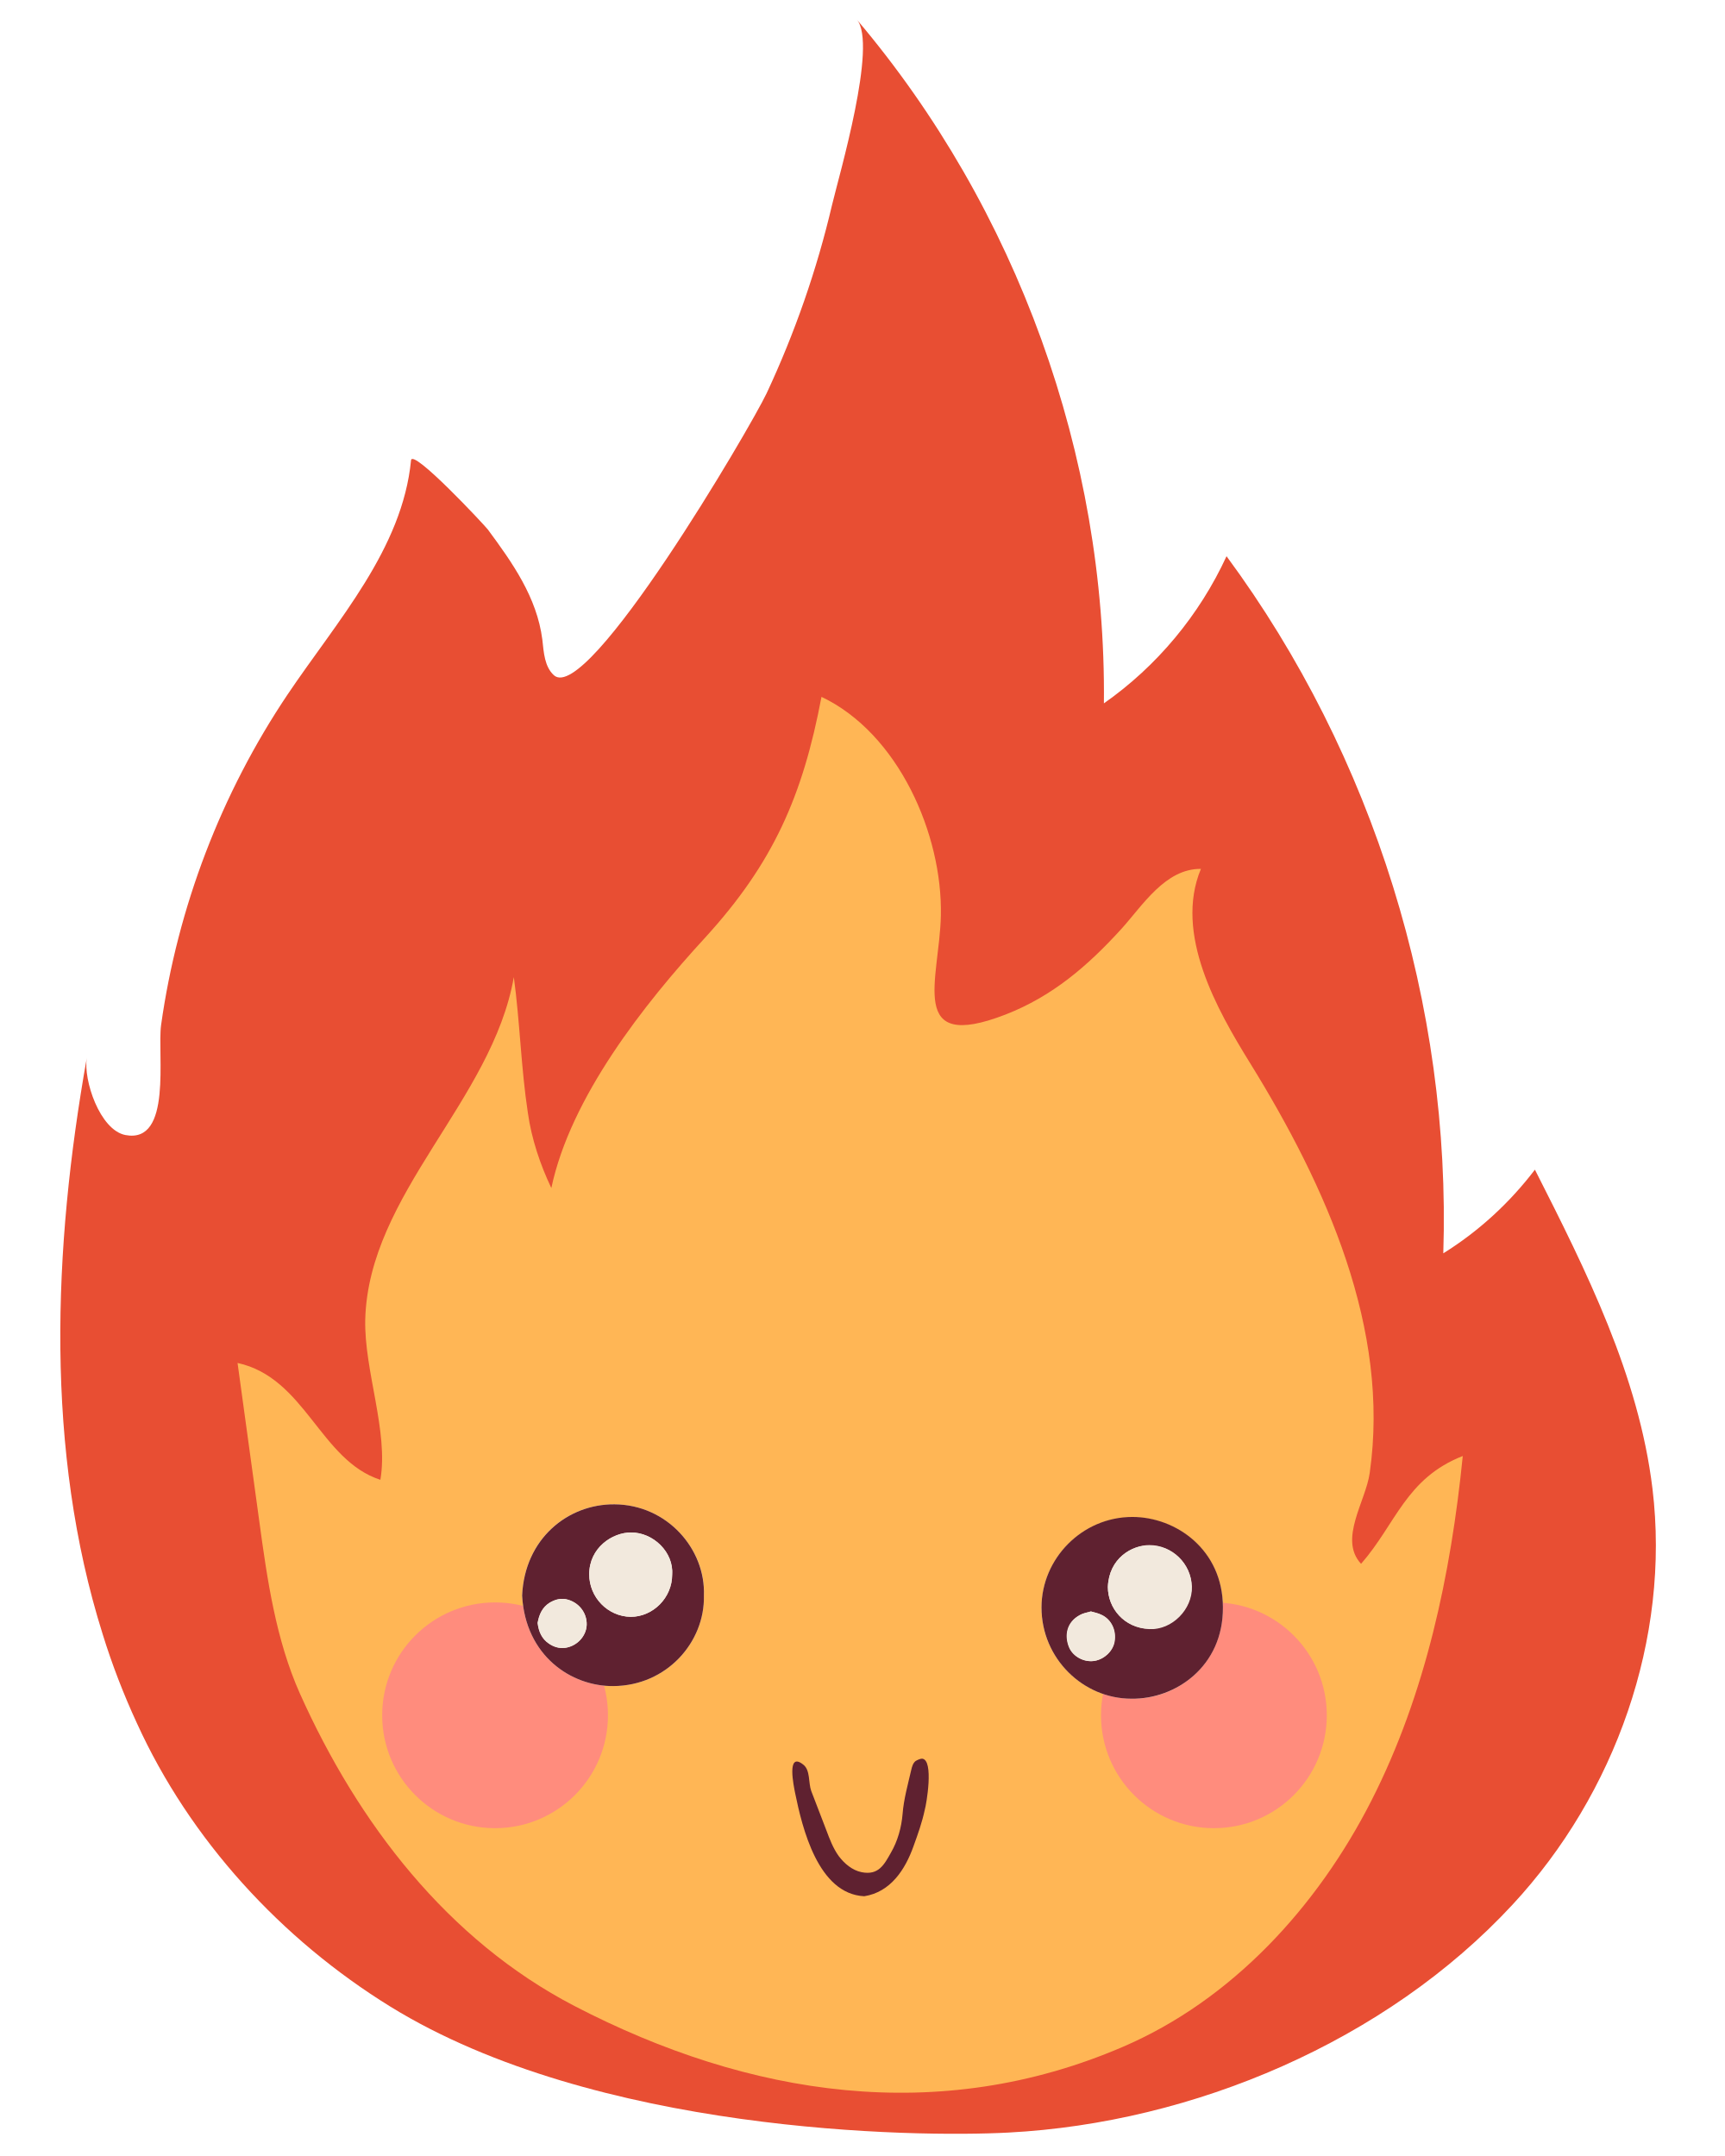
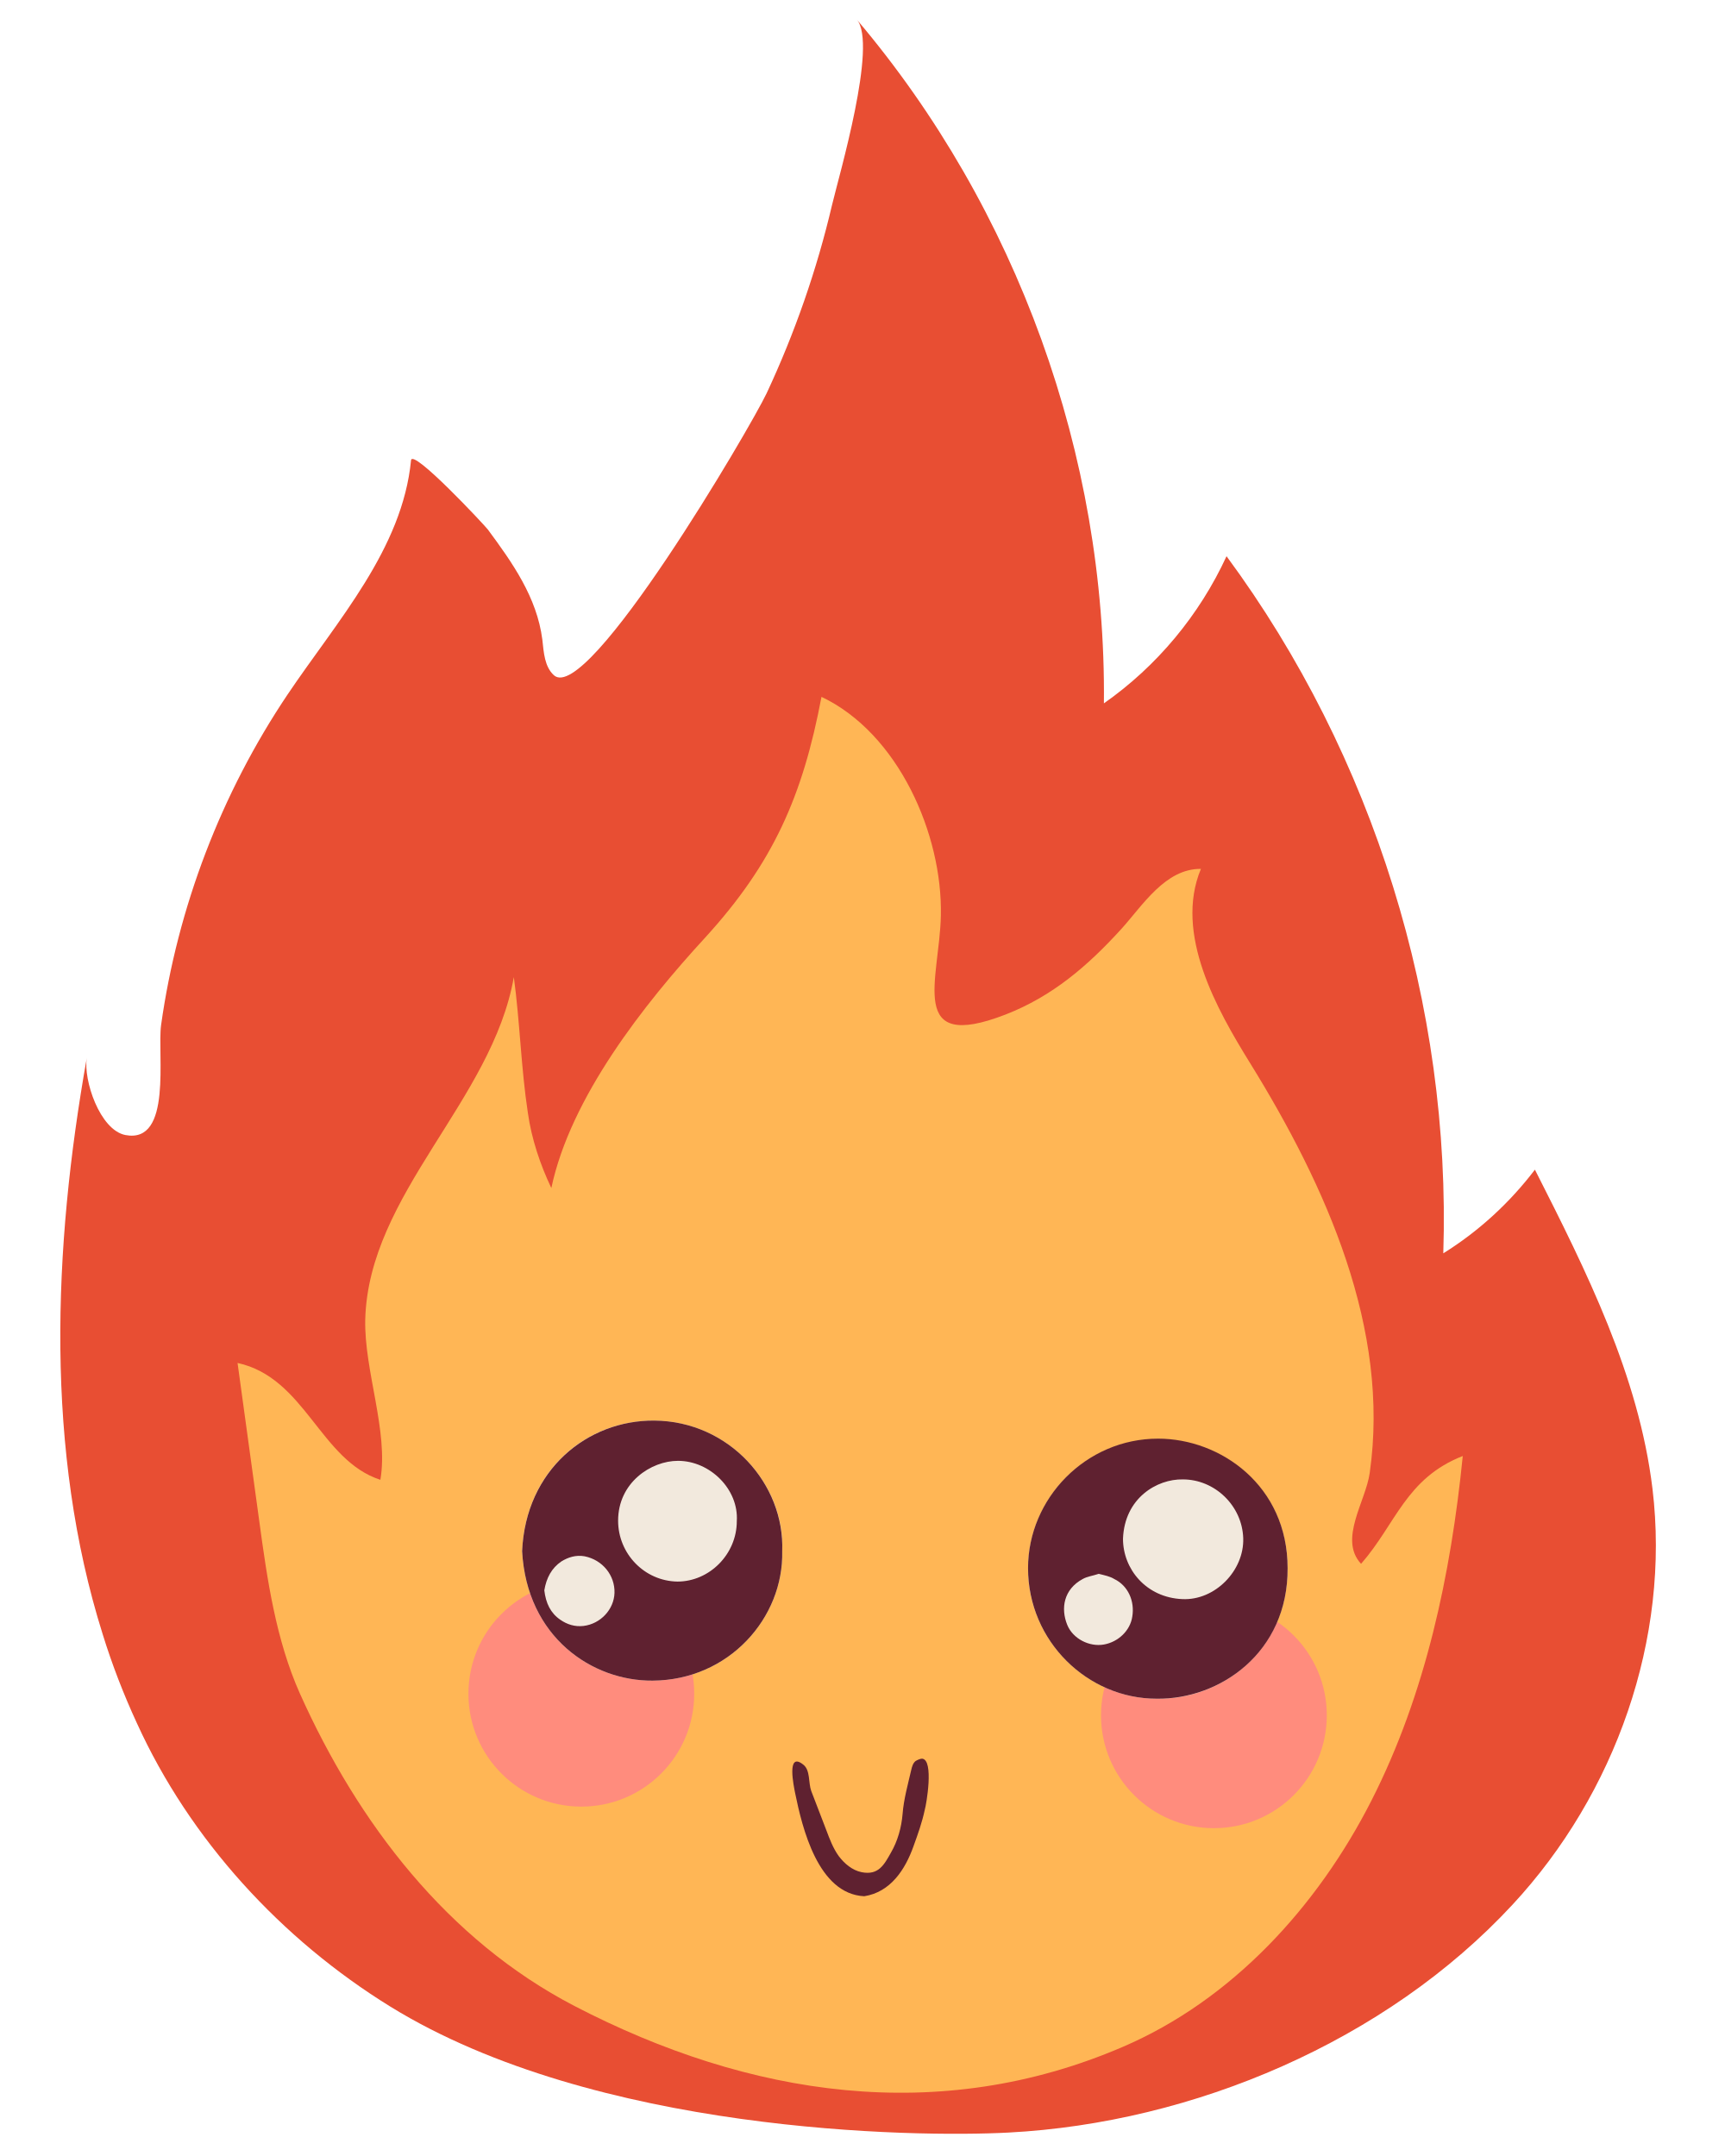
<svg xmlns="http://www.w3.org/2000/svg" width="100%" height="100%" viewBox="0 0 80 100" version="1.1" xml:space="preserve" style="fill-rule:evenodd;clip-rule:evenodd;stroke-linejoin:round;stroke-miterlimit:2;">
  <g id="Master-Pau-Barbaro-Happy-Flame" transform="matrix(0.167271,0,0,0.167271,-50.60783,-28.53124)">
    <path id="Vector_3" d="M760.713,583.4C756.913,552 742.413,523.1 728.113,494.9C721.113,504.1 712.513,512 702.713,518.1C704.913,449.4 683.413,380.1 642.613,324.8C635.113,341.1 623.313,355.3 608.613,365.6C609.313,297 584.513,228.4 540.113,176C545.913,182.8 535.213,219.1 533.213,227.5C529.013,245.4 522.913,262.9 515.113,279.6C510.513,289.3 465.413,366.2 456.113,357.8C453.513,355.4 453.312,351.5 452.912,347.9C451.412,336.2 444.613,326.6 437.813,317.4C436.813,316.1 416.913,294.8 416.513,298.2C414.113,322.8 396.113,342.6 382.313,363.1C363.913,390.5 351.813,422.1 347.213,454.8C346.113,462.9 350.413,487.8 337.313,485.3C330.213,483.9 325.612,470 326.612,463.9C317.212,516.8 315.013,572.8 331.013,623.7C333.613,632.1 336.813,640.4 340.513,648.4C355.213,680.7 380.513,708.3 410.813,727C467.613,762 555.813,763.3 582.213,761.9C633.413,759.2 686.812,736.6 721.912,698.7C750.412,668 765.713,624.9 760.713,583.4Z" style="fill:rgb(232,78,51);fill-rule:nonzero;" />
    <path id="Vector_4" d="M708.112,574.3C692.312,580.5 689.612,593.1 679.912,604.2C673.612,597.4 681.212,586.9 682.312,579C688.012,539.1 670.312,499.6 649.112,465.3C640.012,450.6 628.012,429.5 635.512,411.5C625.612,411.4 619.312,421.7 613.412,428.2C604.112,438.4 594.412,446.8 581.312,451.9C553.912,462.5 563.012,442.2 563.412,424.5C563.912,401.9 551.612,373.9 530.312,363.8C525.112,391.3 516.912,409.9 498.112,430.5C481.012,449.1 460.712,474.9 455.412,500C452.312,493.5 449.912,486.3 448.912,479.2C447.012,466.8 446.712,454 445.012,441.5C439.012,475.8 404.712,501.6 403.812,536.5C403.512,550.7 410.312,567.5 408.012,580.9C391.312,575.5 387.212,552.6 368.412,548.5C370.412,563.1 372.412,577.6 374.412,592.2C376.612,608.4 379.012,625.2 385.712,640.2C401.812,676.1 426.612,708.5 461.812,726.8C510.312,752 562.912,760 613.712,738.2C644.112,725.2 667.812,699.3 682.812,669.8C697.812,640.3 704.812,607.2 708.112,574.3ZM371.612,548.8C371.712,549 371.812,549.2 371.612,548.8Z" style="fill:rgb(255,182,85);fill-rule:nonzero;" />
    <g id="Group">
      <path id="Vector_5" d="M639.112,677.5C656.399,677.5 670.412,663.486 670.412,646.2C670.412,628.913 656.399,614.9 639.112,614.9C621.826,614.9 607.812,628.913 607.812,646.2C607.812,663.486 621.826,677.5 639.112,677.5Z" style="fill:rgb(255,140,125);fill-rule:nonzero;" />
-       <path id="Vector_6" d="M439.812,677.5C457.099,677.5 471.112,663.486 471.112,646.2C471.112,628.913 457.099,614.9 439.812,614.9C422.526,614.9 408.512,628.913 408.512,646.2C408.512,663.486 422.526,677.5 439.812,677.5Z" style="fill:rgb(255,140,125);fill-rule:nonzero;" />
-       <path id="Vector_8" d="M616.212,641.6C628.312,641.9 641.612,632.7 641.612,616.4C641.612,600.4 628.612,591.3 616.512,591.3C602.412,591.3 591.312,602.9 591.312,616.4C591.312,630.4 602.912,641.6 616.212,641.6Z" style="fill:rgb(242,233,221);fill-rule:nonzero;" />
-       <path id="Vector_9" d="M497.712,613C498.312,600.2 487.512,587.8 472.912,587.7C460.012,587.6 448.012,597.1 447.312,613C448.212,629.7 460.912,638.2 472.612,638.1C487.412,638 498.012,625.9 497.712,613Z" style="fill:rgb(242,233,221);fill-rule:nonzero;" />
-       <path id="Vector_10" d="M616.212,641.6C602.912,641.6 591.312,630.5 591.312,616.3C591.312,602.8 602.512,591.2 616.512,591.2C628.612,591.2 641.612,600.3 641.612,616.3C641.712,632.7 628.412,641.8 616.212,641.6ZM609.712,610.6C609.712,616.5 614.212,622 621.212,622.3C627.512,622.6 633.212,616.8 633.012,610.5C632.812,604.2 627.512,599.1 621.312,599.1C616.312,599 610.012,602.7 609.712,610.6ZM605.012,617.4C603.812,617.8 602.812,617.9 601.912,618.4C598.212,620.4 597.612,624.1 598.912,627.3C600.012,630 603.212,631.6 606.012,631.1C608.812,630.6 611.112,628.4 611.512,625.7C612.012,622.7 610.712,619.7 608.012,618.4C607.212,617.9 606.212,617.7 605.012,617.4Z" style="fill:rgb(95,33,48);fill-rule:nonzero;" />
-       <path id="Vector_11" d="M497.712,613C498.012,625.9 487.412,638 472.612,638.1C460.912,638.2 448.212,629.7 447.312,613C448.012,597.2 460.012,587.6 472.912,587.7C487.512,587.8 498.212,600.1 497.712,613ZM488.912,607.2C489.312,601 483.712,595.5 477.512,595.5C472.312,595.5 465.912,599.7 465.912,607.1C465.912,613.5 471.012,618.8 477.412,618.9C483.612,618.9 488.912,613.6 488.912,607.2ZM451.612,620.6C451.912,623.1 452.812,625 454.712,626.3C456.012,627.2 457.512,627.7 459.212,627.5C462.512,627.1 465.112,624.3 465.212,621.1C465.312,617.7 462.912,614.7 459.412,614C457.712,613.7 456.212,614.2 454.912,615C453.012,616.3 452.012,618.2 451.612,620.6Z" style="fill:rgb(95,33,48);fill-rule:nonzero;" />
-       <path id="Vector_12" d="M609.712,610.6C610.012,602.7 616.312,599 621.212,599C627.512,599 632.812,604.1 632.912,610.4C633.112,616.7 627.412,622.5 621.112,622.2C614.212,622 609.712,616.5 609.712,610.6Z" style="fill:rgb(242,233,221);fill-rule:nonzero;" />
-       <path id="Vector_13" d="M605.012,617.4C606.212,617.8 607.212,618 608.112,618.4C610.712,619.7 612.112,622.6 611.612,625.7C611.212,628.3 608.812,630.6 606.112,631.1C603.312,631.6 600.112,630 599.012,627.3C597.712,624.1 598.312,620.4 602.012,618.4C602.812,617.9 603.812,617.7 605.012,617.4Z" style="fill:rgb(242,233,221);fill-rule:nonzero;" />
-       <path id="Vector_14" d="M488.912,607.2C488.912,613.6 483.612,618.9 477.412,618.9C471.112,618.8 465.912,613.5 465.912,607.1C465.912,599.8 472.312,595.5 477.512,595.5C483.712,595.5 489.412,601 488.912,607.2Z" style="fill:rgb(242,233,221);fill-rule:nonzero;" />
-       <path id="Vector_15" d="M451.612,620.6C452.012,618.2 452.912,616.2 454.912,615C456.312,614.2 457.812,613.7 459.412,614C462.912,614.7 465.312,617.7 465.212,621.1C465.112,624.3 462.412,627 459.212,627.5C457.512,627.7 456.012,627.2 454.712,626.3C452.812,625 451.912,623.1 451.612,620.6Z" style="fill:rgb(242,233,221);fill-rule:nonzero;" />
+       <g id="Vector_8" transform="matrix(1.430757,0,0,1.430757,-258.4443,-276.3769)">
+         <path d="M616.212,641.6C628.312,641.9 641.612,632.7 641.612,616.4C641.612,600.4 628.612,591.3 616.512,591.3C602.412,591.3 591.312,602.9 591.312,616.4C591.312,630.4 602.912,641.6 616.212,641.6Z" style="fill:rgb(242,233,221);fill-rule:nonzero;" />
+       </g>
+       <g id="Vector_12" transform="matrix(1.430757,0,0,1.430757,-258.4443,-276.3769)">
+         <path d="M609.712,610.6C610.012,602.7 616.312,599 621.212,599C627.512,599 632.812,604.1 632.912,610.4C633.112,616.7 627.412,622.5 621.112,622.2C614.212,622 609.712,616.5 609.712,610.6Z" style="fill:rgb(242,233,221);fill-rule:nonzero;" />
+       </g>
+       <g id="Vector_10" transform="matrix(1.430757,0,0,1.430757,-258.4443,-276.3769)">
+         <path d="M616.212,641.6C602.912,641.6 591.312,630.5 591.312,616.3C591.312,602.8 602.512,591.2 616.512,591.2C628.612,591.2 641.612,600.3 641.612,616.3C641.712,632.7 628.412,641.8 616.212,641.6ZM609.712,610.6C609.712,616.5 614.212,622 621.212,622.3C627.512,622.6 633.212,616.8 633.012,610.5C632.812,604.2 627.512,599.1 621.312,599.1C616.312,599 610.012,602.7 609.712,610.6ZM605.012,617.4C603.812,617.8 602.812,617.9 601.912,618.4C598.212,620.4 597.612,624.1 598.912,627.3C600.012,630 603.212,631.6 606.012,631.1C608.812,630.6 611.112,628.4 611.512,625.7C612.012,622.7 610.712,619.7 608.012,618.4C607.212,617.9 606.212,617.7 605.012,617.4Z" style="fill:rgb(95,33,48);fill-rule:nonzero;" />
+       </g>
+       <g id="Vector_6" transform="matrix(1,0,0,1,23.91325,-5.978313)">
+         <path d="M439.812,677.5C457.099,677.5 471.112,663.486 471.112,646.2C471.112,628.913 457.099,614.9 439.812,614.9C422.526,614.9 408.512,628.913 408.512,646.2C408.512,663.486 422.526,677.5 439.812,677.5Z" style="fill:rgb(255,140,125);fill-rule:nonzero;" />
+       </g>
+       <g id="Vector_14" transform="matrix(1.430757,0,0,1.430757,-192.6829,-276.3769)">
+         <path d="M488.912,607.2C488.912,613.6 483.612,618.9 477.412,618.9C471.112,618.8 465.912,613.5 465.912,607.1C465.912,599.8 472.312,595.5 477.512,595.5C483.712,595.5 489.412,601 488.912,607.2Z" style="fill:rgb(242,233,221);fill-rule:nonzero;" />
+       </g>
+       <g id="Vector_9" transform="matrix(1.430757,0,0,1.430757,-192.6829,-276.3769)">
+         <path d="M497.712,613C498.312,600.2 487.512,587.8 472.912,587.7C460.012,587.6 448.012,597.1 447.312,613C448.212,629.7 460.912,638.2 472.612,638.1C487.412,638 498.012,625.9 497.712,613Z" style="fill:rgb(242,233,221);fill-rule:nonzero;" />
+         <clipPath id="_clip1">
+           <path d="M497.712,613C498.312,600.2 487.512,587.8 472.912,587.7C460.012,587.6 448.012,597.1 447.312,613C448.212,629.7 460.912,638.2 472.612,638.1C487.412,638 498.012,625.9 497.712,613Z" clip-rule="nonzero" />
+         </clipPath>
+         <g clip-path="url(#_clip1)">
+           <path id="Vector_11" d="M497.712,613C498.012,625.9 487.412,638 472.612,638.1C460.912,638.2 448.212,629.7 447.312,613C448.012,597.2 460.012,587.6 472.912,587.7C487.512,587.8 498.212,600.1 497.712,613ZM488.912,607.2C489.312,601 483.712,595.5 477.512,595.5C472.312,595.5 465.912,599.7 465.912,607.1C465.912,613.5 471.012,618.8 477.412,618.9C483.612,618.9 488.912,613.6 488.912,607.2ZM451.612,620.6C451.912,623.1 452.812,625 454.712,626.3C456.012,627.2 457.512,627.7 459.212,627.5C462.512,627.1 465.112,624.3 465.212,621.1C465.312,617.7 462.912,614.7 459.412,614C457.712,613.7 456.212,614.2 454.912,615C453.012,616.3 452.012,618.2 451.612,620.6Z" style="fill:rgb(95,33,48);fill-rule:nonzero;" />
+         </g>
+       </g>
    </g>
    <g id="Vector_23" transform="matrix(1.042261,0,0,1.042261,-25.7729,-1.419322)">
      <path d="M560.312,632.899C559.912,632.899 559.312,633.099 558.612,633.499C557.912,633.999 557.612,634.999 557.412,635.899C556.512,639.799 555.412,643.699 555.112,647.599C554.812,651.199 553.812,654.799 552.012,657.899C550.212,661.099 548.712,663.999 544.212,663.099C541.712,662.599 539.612,660.799 538.112,658.799C536.612,656.699 535.712,654.299 534.812,651.899C533.512,648.399 532.112,644.999 530.812,641.499C530.012,639.299 530.612,635.999 528.712,634.499C524.112,630.799 526.212,640.399 526.512,641.999C528.412,651.299 532.612,668.899 544.912,669.499C551.912,668.399 555.812,662.399 558.012,656.199C559.212,652.899 560.312,649.799 561.012,646.499C561.412,645.199 563.512,633.199 560.312,632.899Z" style="fill:rgb(95,33,48);fill-rule:nonzero;" />
    </g>
  </g>
</svg>
